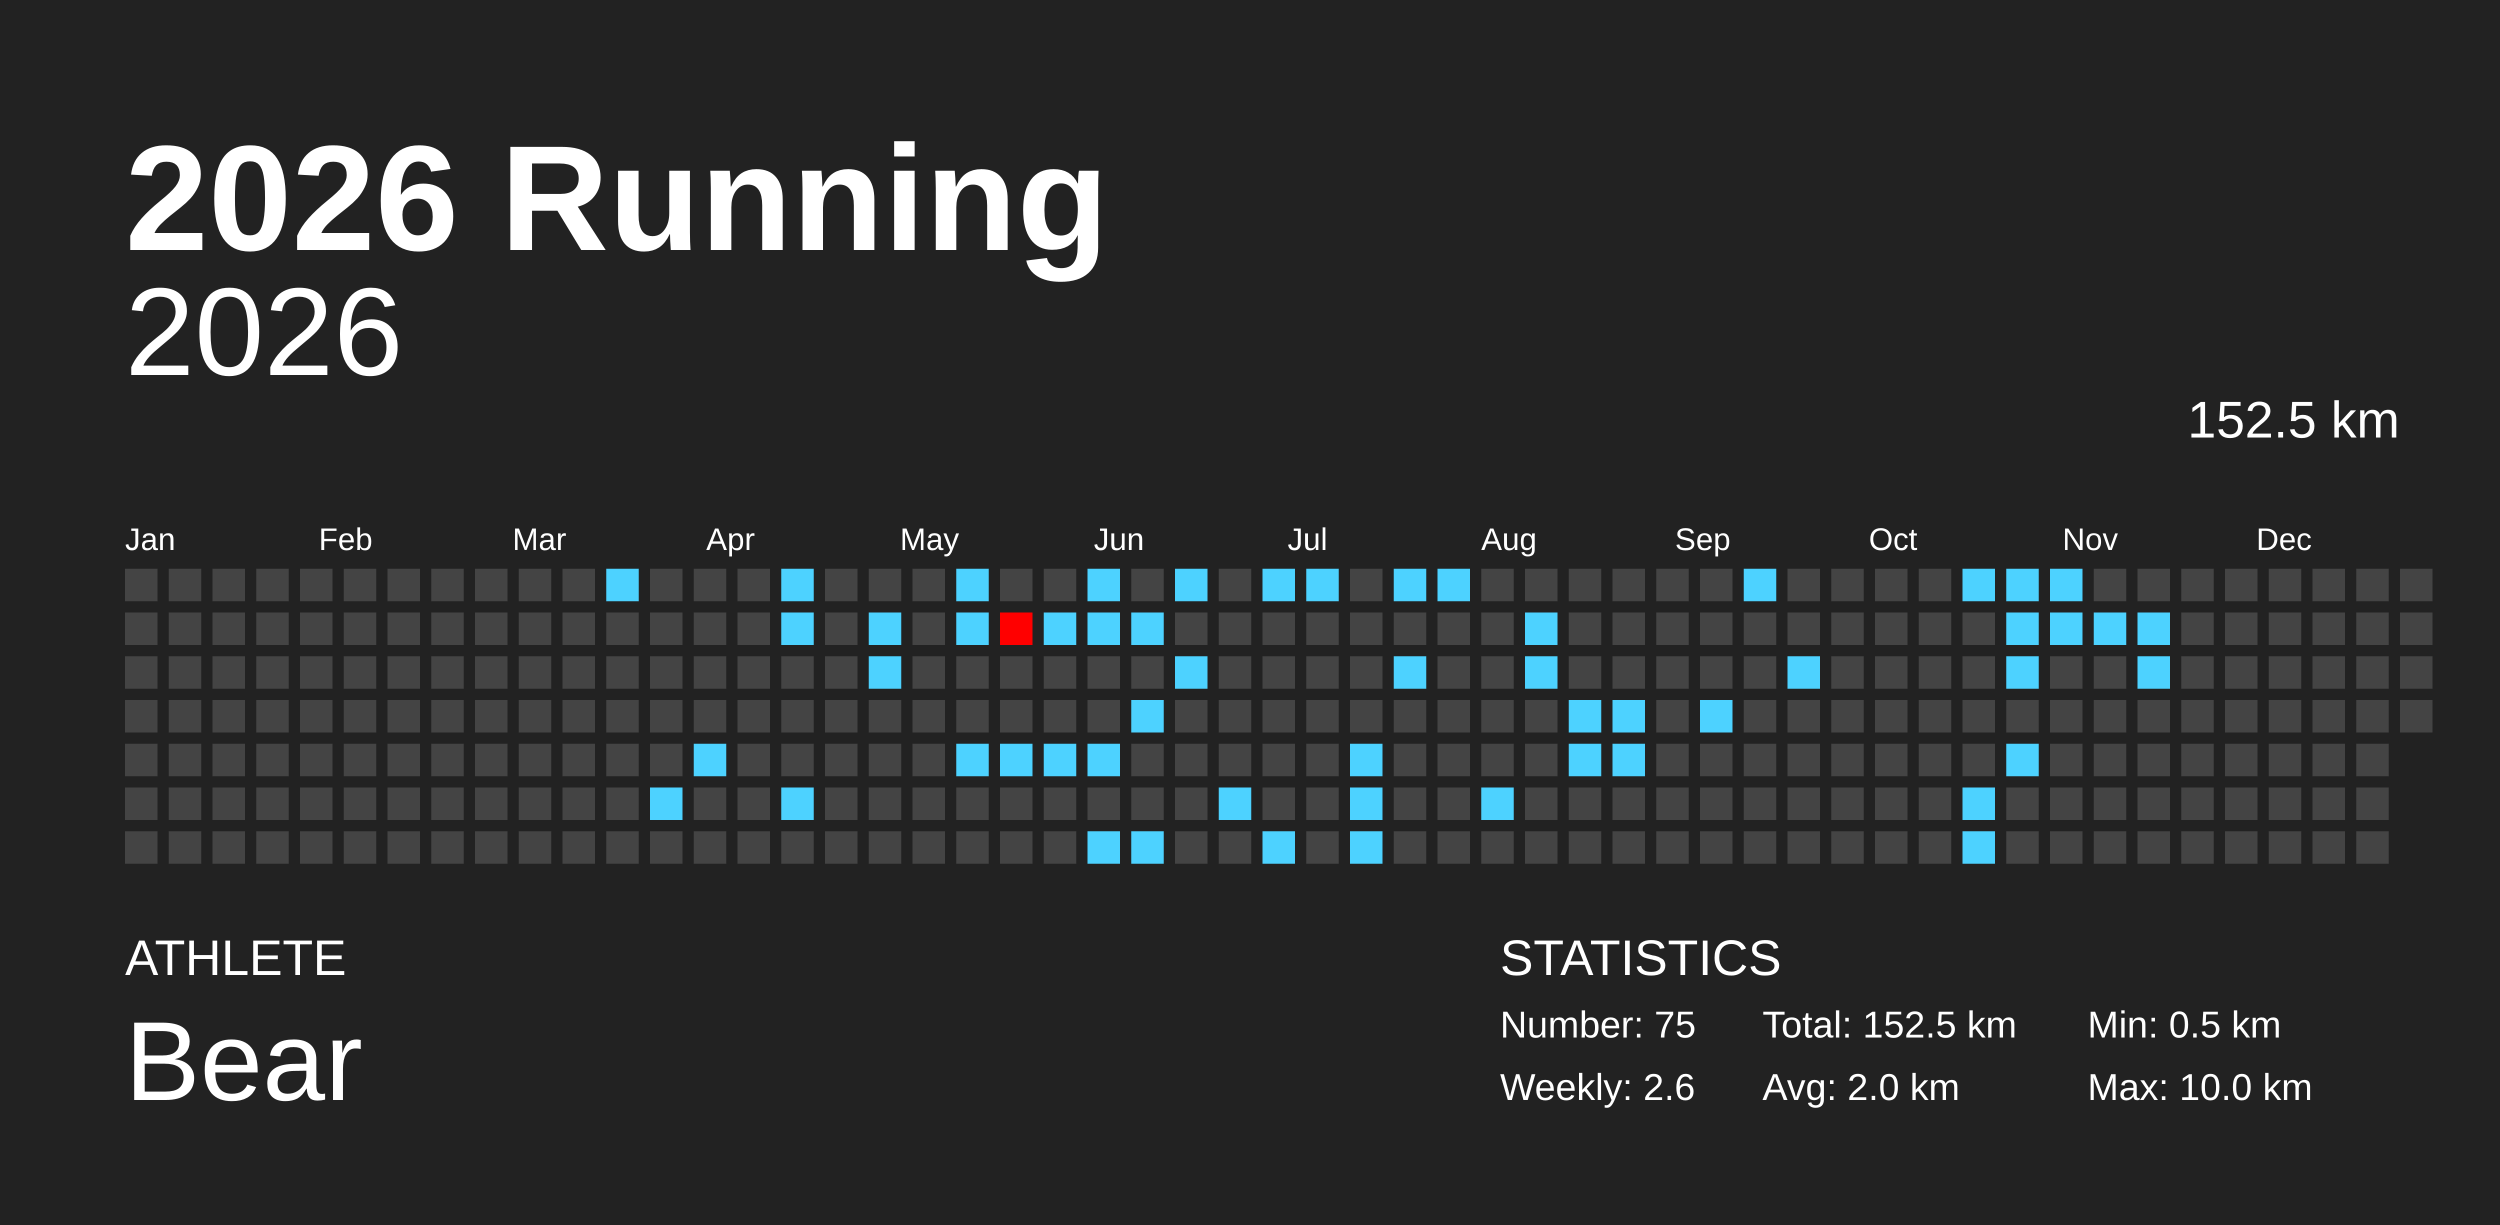
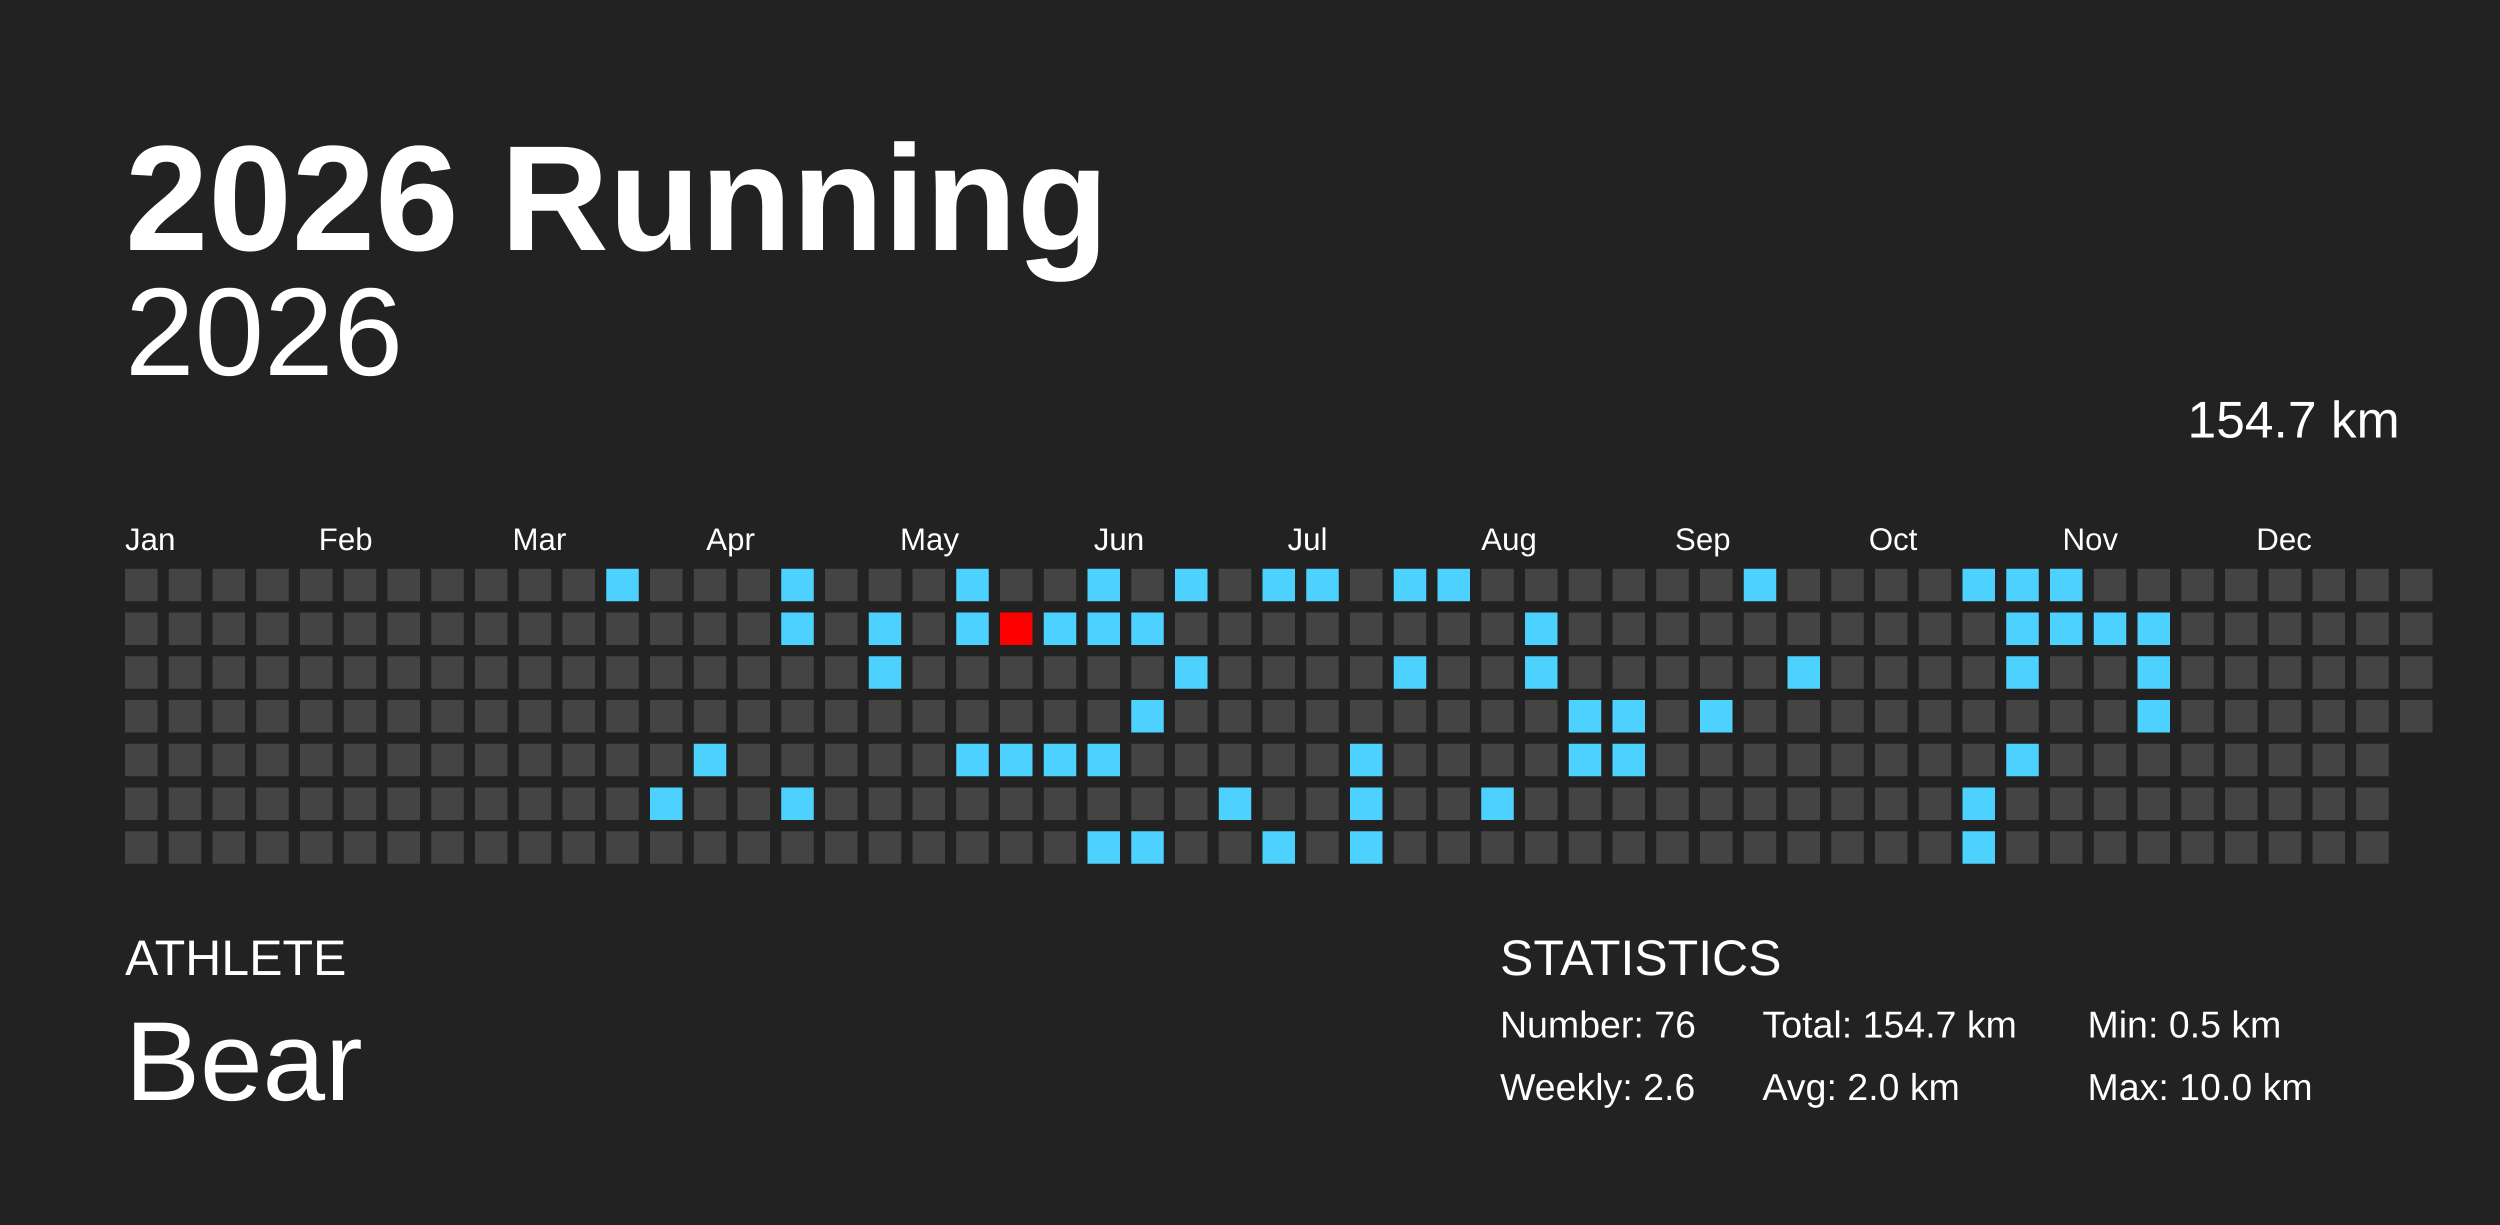
<svg xmlns="http://www.w3.org/2000/svg" baseProfile="full" height="98mm" version="1.1" viewBox="0,0,200,98" width="200mm">
  <defs />
  <rect fill="#222222" height="98" width="200" x="0" y="0" />
  <text fill="#FFFFFF" style="font-size:12px; font-family:Arial; font-weight:bold;" x="10" y="20">2026 Running</text>
  <text fill="#FFFFFF" style="font-size:4px; font-family:Arial" x="10" y="78">ATHLETE</text>
  <text fill="#FFFFFF" style="font-size:9px; font-family:Arial" x="10" y="88">Bear</text>
  <text fill="#FFFFFF" style="font-size:4px; font-family:Arial" x="120" y="78">STATISTICS</text>
-   <text fill="#FFFFFF" style="font-size:3px; font-family:Arial" x="120" y="83">Number: 75</text>
+   <text fill="#FFFFFF" style="font-size:3px; font-family:Arial" x="120" y="83">Number: 76</text>
  <text fill="#FFFFFF" style="font-size:3px; font-family:Arial" x="120" y="88">Weekly: 2.6</text>
-   <text fill="#FFFFFF" style="font-size:3px; font-family:Arial" x="141" y="83">Total: 152.5 km</text>
+   <text fill="#FFFFFF" style="font-size:3px; font-family:Arial" x="141" y="83">Total: 154.7 km</text>
  <text fill="#FFFFFF" style="font-size:3px; font-family:Arial" x="141" y="88">Avg: 2.0 km</text>
  <text fill="#FFFFFF" style="font-size:3px; font-family:Arial" x="167" y="83">Min: 0.5 km</text>
  <text fill="#FFFFFF" style="font-size:3px; font-family:Arial" x="167" y="88">Max: 10.0 km</text>
  <text alignment-baseline="hanging" fill="#FFFFFF" style="font-size:10.0px; font-family:Arial;" x="10" y="30">2026</text>
-   <text alignment-baseline="hanging" fill="#FFFFFF" style="font-size:4.125px; font-family:Arial;" x="175" y="35">152.5 km</text>
+   <text alignment-baseline="hanging" fill="#FFFFFF" style="font-size:4.125px; font-family:Arial;" x="175" y="35">154.7 km</text>
  <text fill="#FFFFFF" style="font-size:2.5px; font-family:Arial" x="10.0" y="44">Jan</text>
  <text fill="#FFFFFF" style="font-size:2.5px; font-family:Arial" x="25.5" y="44">Feb</text>
  <text fill="#FFFFFF" style="font-size:2.5px; font-family:Arial" x="41.0" y="44">Mar</text>
  <text fill="#FFFFFF" style="font-size:2.5px; font-family:Arial" x="56.5" y="44">Apr</text>
  <text fill="#FFFFFF" style="font-size:2.5px; font-family:Arial" x="72.0" y="44">May</text>
  <text fill="#FFFFFF" style="font-size:2.5px; font-family:Arial" x="87.5" y="44">Jun</text>
  <text fill="#FFFFFF" style="font-size:2.5px; font-family:Arial" x="103.0" y="44">Jul</text>
  <text fill="#FFFFFF" style="font-size:2.5px; font-family:Arial" x="118.5" y="44">Aug</text>
  <text fill="#FFFFFF" style="font-size:2.5px; font-family:Arial" x="134.0" y="44">Sep</text>
  <text fill="#FFFFFF" style="font-size:2.5px; font-family:Arial" x="149.5" y="44">Oct</text>
  <text fill="#FFFFFF" style="font-size:2.5px; font-family:Arial" x="165.0" y="44">Nov</text>
  <text fill="#FFFFFF" style="font-size:2.5px; font-family:Arial" x="180.5" y="44">Dec</text>
  <rect fill="#444444" height="2.6" width="2.6" x="10.0" y="45.5" />
  <rect fill="#444444" height="2.6" width="2.6" x="10.0" y="49.0" />
  <rect fill="#444444" height="2.6" width="2.6" x="10.0" y="52.5" />
  <rect fill="#444444" height="2.6" width="2.6" x="10.0" y="56.0" />
  <rect fill="#444444" height="2.6" width="2.6" x="10.0" y="59.5" />
  <rect fill="#444444" height="2.6" width="2.6" x="10.0" y="63.0" />
  <rect fill="#444444" height="2.6" width="2.6" x="10.0" y="66.5" />
  <rect fill="#444444" height="2.6" width="2.6" x="13.5" y="45.5" />
  <rect fill="#444444" height="2.6" width="2.6" x="13.5" y="49.0" />
  <rect fill="#444444" height="2.6" width="2.6" x="13.5" y="52.5" />
  <rect fill="#444444" height="2.6" width="2.6" x="13.5" y="56.0" />
  <rect fill="#444444" height="2.6" width="2.6" x="13.5" y="59.5" />
  <rect fill="#444444" height="2.6" width="2.6" x="13.5" y="63.0" />
  <rect fill="#444444" height="2.6" width="2.6" x="13.5" y="66.5" />
  <rect fill="#444444" height="2.6" width="2.6" x="17.0" y="45.5" />
  <rect fill="#444444" height="2.6" width="2.6" x="17.0" y="49.0" />
  <rect fill="#444444" height="2.6" width="2.6" x="17.0" y="52.5" />
  <rect fill="#444444" height="2.6" width="2.6" x="17.0" y="56.0" />
  <rect fill="#444444" height="2.6" width="2.6" x="17.0" y="59.5" />
  <rect fill="#444444" height="2.6" width="2.6" x="17.0" y="63.0" />
  <rect fill="#444444" height="2.6" width="2.6" x="17.0" y="66.5" />
  <rect fill="#444444" height="2.6" width="2.6" x="20.5" y="45.5" />
  <rect fill="#444444" height="2.6" width="2.6" x="20.5" y="49.0" />
  <rect fill="#444444" height="2.6" width="2.6" x="20.5" y="52.5" />
  <rect fill="#444444" height="2.6" width="2.6" x="20.5" y="56.0" />
  <rect fill="#444444" height="2.6" width="2.6" x="20.5" y="59.5" />
  <rect fill="#444444" height="2.6" width="2.6" x="20.5" y="63.0" />
  <rect fill="#444444" height="2.6" width="2.6" x="20.5" y="66.5" />
  <rect fill="#444444" height="2.6" width="2.6" x="24.0" y="45.5" />
  <rect fill="#444444" height="2.6" width="2.6" x="24.0" y="49.0" />
  <rect fill="#444444" height="2.6" width="2.6" x="24.0" y="52.5" />
  <rect fill="#444444" height="2.6" width="2.6" x="24.0" y="56.0" />
  <rect fill="#444444" height="2.6" width="2.6" x="24.0" y="59.5" />
  <rect fill="#444444" height="2.6" width="2.6" x="24.0" y="63.0" />
  <rect fill="#444444" height="2.6" width="2.6" x="24.0" y="66.5" />
  <rect fill="#444444" height="2.6" width="2.6" x="27.5" y="45.5" />
  <rect fill="#444444" height="2.6" width="2.6" x="27.5" y="49.0" />
  <rect fill="#444444" height="2.6" width="2.6" x="27.5" y="52.5" />
  <rect fill="#444444" height="2.6" width="2.6" x="27.5" y="56.0" />
  <rect fill="#444444" height="2.6" width="2.6" x="27.5" y="59.5" />
  <rect fill="#444444" height="2.6" width="2.6" x="27.5" y="63.0" />
  <rect fill="#444444" height="2.6" width="2.6" x="27.5" y="66.5" />
  <rect fill="#444444" height="2.6" width="2.6" x="31.0" y="45.5" />
  <rect fill="#444444" height="2.6" width="2.6" x="31.0" y="49.0" />
  <rect fill="#444444" height="2.6" width="2.6" x="31.0" y="52.5" />
  <rect fill="#444444" height="2.6" width="2.6" x="31.0" y="56.0" />
  <rect fill="#444444" height="2.6" width="2.6" x="31.0" y="59.5" />
  <rect fill="#444444" height="2.6" width="2.6" x="31.0" y="63.0" />
  <rect fill="#444444" height="2.6" width="2.6" x="31.0" y="66.5" />
  <rect fill="#444444" height="2.6" width="2.6" x="34.5" y="45.5" />
  <rect fill="#444444" height="2.6" width="2.6" x="34.5" y="49.0" />
  <rect fill="#444444" height="2.6" width="2.6" x="34.5" y="52.5" />
  <rect fill="#444444" height="2.6" width="2.6" x="34.5" y="56.0" />
  <rect fill="#444444" height="2.6" width="2.6" x="34.5" y="59.5" />
  <rect fill="#444444" height="2.6" width="2.6" x="34.5" y="63.0" />
  <rect fill="#444444" height="2.6" width="2.6" x="34.5" y="66.5" />
  <rect fill="#444444" height="2.6" width="2.6" x="38.0" y="45.5" />
  <rect fill="#444444" height="2.6" width="2.6" x="38.0" y="49.0" />
  <rect fill="#444444" height="2.6" width="2.6" x="38.0" y="52.5" />
  <rect fill="#444444" height="2.6" width="2.6" x="38.0" y="56.0" />
  <rect fill="#444444" height="2.6" width="2.6" x="38.0" y="59.5" />
  <rect fill="#444444" height="2.6" width="2.6" x="38.0" y="63.0" />
  <rect fill="#444444" height="2.6" width="2.6" x="38.0" y="66.5" />
  <rect fill="#444444" height="2.6" width="2.6" x="41.5" y="45.5" />
  <rect fill="#444444" height="2.6" width="2.6" x="41.5" y="49.0" />
  <rect fill="#444444" height="2.6" width="2.6" x="41.5" y="52.5" />
  <rect fill="#444444" height="2.6" width="2.6" x="41.5" y="56.0" />
  <rect fill="#444444" height="2.6" width="2.6" x="41.5" y="59.5" />
  <rect fill="#444444" height="2.6" width="2.6" x="41.5" y="63.0" />
  <rect fill="#444444" height="2.6" width="2.6" x="41.5" y="66.5" />
  <rect fill="#444444" height="2.6" width="2.6" x="45.0" y="45.5" />
  <rect fill="#444444" height="2.6" width="2.6" x="45.0" y="49.0" />
  <rect fill="#444444" height="2.6" width="2.6" x="45.0" y="52.5" />
  <rect fill="#444444" height="2.6" width="2.6" x="45.0" y="56.0" />
  <rect fill="#444444" height="2.6" width="2.6" x="45.0" y="59.5" />
  <rect fill="#444444" height="2.6" width="2.6" x="45.0" y="63.0" />
  <rect fill="#444444" height="2.6" width="2.6" x="45.0" y="66.5" />
  <rect fill="#4dd2ff" height="2.6" width="2.6" x="48.5" y="45.5" />
  <rect fill="#444444" height="2.6" width="2.6" x="48.5" y="49.0" />
  <rect fill="#444444" height="2.6" width="2.6" x="48.5" y="52.5" />
  <rect fill="#444444" height="2.6" width="2.6" x="48.5" y="56.0" />
  <rect fill="#444444" height="2.6" width="2.6" x="48.5" y="59.5" />
  <rect fill="#444444" height="2.6" width="2.6" x="48.5" y="63.0" />
  <rect fill="#444444" height="2.6" width="2.6" x="48.5" y="66.5" />
  <rect fill="#444444" height="2.6" width="2.6" x="52.0" y="45.5" />
  <rect fill="#444444" height="2.6" width="2.6" x="52.0" y="49.0" />
  <rect fill="#444444" height="2.6" width="2.6" x="52.0" y="52.5" />
  <rect fill="#444444" height="2.6" width="2.6" x="52.0" y="56.0" />
  <rect fill="#444444" height="2.6" width="2.6" x="52.0" y="59.5" />
  <rect fill="#4dd2ff" height="2.6" width="2.6" x="52.0" y="63.0" />
  <rect fill="#444444" height="2.6" width="2.6" x="52.0" y="66.5" />
  <rect fill="#444444" height="2.6" width="2.6" x="55.5" y="45.5" />
  <rect fill="#444444" height="2.6" width="2.6" x="55.5" y="49.0" />
  <rect fill="#444444" height="2.6" width="2.6" x="55.5" y="52.5" />
  <rect fill="#444444" height="2.6" width="2.6" x="55.5" y="56.0" />
  <rect fill="#4dd2ff" height="2.6" width="2.6" x="55.5" y="59.5" />
  <rect fill="#444444" height="2.6" width="2.6" x="55.5" y="63.0" />
  <rect fill="#444444" height="2.6" width="2.6" x="55.5" y="66.5" />
  <rect fill="#444444" height="2.6" width="2.6" x="59.0" y="45.5" />
  <rect fill="#444444" height="2.6" width="2.6" x="59.0" y="49.0" />
  <rect fill="#444444" height="2.6" width="2.6" x="59.0" y="52.5" />
  <rect fill="#444444" height="2.6" width="2.6" x="59.0" y="56.0" />
  <rect fill="#444444" height="2.6" width="2.6" x="59.0" y="59.5" />
  <rect fill="#444444" height="2.6" width="2.6" x="59.0" y="63.0" />
  <rect fill="#444444" height="2.6" width="2.6" x="59.0" y="66.5" />
  <rect fill="#4dd2ff" height="2.6" width="2.6" x="62.5" y="45.5" />
  <rect fill="#4dd2ff" height="2.6" width="2.6" x="62.5" y="49.0" />
  <rect fill="#444444" height="2.6" width="2.6" x="62.5" y="52.5" />
  <rect fill="#444444" height="2.6" width="2.6" x="62.5" y="56.0" />
  <rect fill="#444444" height="2.6" width="2.6" x="62.5" y="59.5" />
  <rect fill="#4dd2ff" height="2.6" width="2.6" x="62.5" y="63.0" />
  <rect fill="#444444" height="2.6" width="2.6" x="62.5" y="66.5" />
  <rect fill="#444444" height="2.6" width="2.6" x="66.0" y="45.5" />
  <rect fill="#444444" height="2.6" width="2.6" x="66.0" y="49.0" />
  <rect fill="#444444" height="2.6" width="2.6" x="66.0" y="52.5" />
  <rect fill="#444444" height="2.6" width="2.6" x="66.0" y="56.0" />
  <rect fill="#444444" height="2.6" width="2.6" x="66.0" y="59.5" />
  <rect fill="#444444" height="2.6" width="2.6" x="66.0" y="63.0" />
  <rect fill="#444444" height="2.6" width="2.6" x="66.0" y="66.5" />
  <rect fill="#444444" height="2.6" width="2.6" x="69.5" y="45.5" />
  <rect fill="#4dd2ff" height="2.6" width="2.6" x="69.5" y="49.0" />
  <rect fill="#4dd2ff" height="2.6" width="2.6" x="69.5" y="52.5" />
  <rect fill="#444444" height="2.6" width="2.6" x="69.5" y="56.0" />
  <rect fill="#444444" height="2.6" width="2.6" x="69.5" y="59.5" />
  <rect fill="#444444" height="2.6" width="2.6" x="69.5" y="63.0" />
  <rect fill="#444444" height="2.6" width="2.6" x="69.5" y="66.5" />
  <rect fill="#444444" height="2.6" width="2.6" x="73.0" y="45.5" />
  <rect fill="#444444" height="2.6" width="2.6" x="73.0" y="49.0" />
  <rect fill="#444444" height="2.6" width="2.6" x="73.0" y="52.5" />
  <rect fill="#444444" height="2.6" width="2.6" x="73.0" y="56.0" />
  <rect fill="#444444" height="2.6" width="2.6" x="73.0" y="59.5" />
  <rect fill="#444444" height="2.6" width="2.6" x="73.0" y="63.0" />
  <rect fill="#444444" height="2.6" width="2.6" x="73.0" y="66.5" />
  <rect fill="#4dd2ff" height="2.6" width="2.6" x="76.5" y="45.5" />
  <rect fill="#4dd2ff" height="2.6" width="2.6" x="76.5" y="49.0" />
  <rect fill="#444444" height="2.6" width="2.6" x="76.5" y="52.5" />
  <rect fill="#444444" height="2.6" width="2.6" x="76.5" y="56.0" />
  <rect fill="#4dd2ff" height="2.6" width="2.6" x="76.5" y="59.5" />
  <rect fill="#444444" height="2.6" width="2.6" x="76.5" y="63.0" />
  <rect fill="#444444" height="2.6" width="2.6" x="76.5" y="66.5" />
  <rect fill="#444444" height="2.6" width="2.6" x="80.0" y="45.5" />
  <rect fill="#ff0000" height="2.6" width="2.6" x="80.0" y="49.0" />
  <rect fill="#444444" height="2.6" width="2.6" x="80.0" y="52.5" />
  <rect fill="#444444" height="2.6" width="2.6" x="80.0" y="56.0" />
  <rect fill="#4dd2ff" height="2.6" width="2.6" x="80.0" y="59.5" />
  <rect fill="#444444" height="2.6" width="2.6" x="80.0" y="63.0" />
  <rect fill="#444444" height="2.6" width="2.6" x="80.0" y="66.5" />
  <rect fill="#444444" height="2.6" width="2.6" x="83.5" y="45.5" />
  <rect fill="#4dd2ff" height="2.6" width="2.6" x="83.5" y="49.0" />
  <rect fill="#444444" height="2.6" width="2.6" x="83.5" y="52.5" />
  <rect fill="#444444" height="2.6" width="2.6" x="83.5" y="56.0" />
  <rect fill="#4dd2ff" height="2.6" width="2.6" x="83.5" y="59.5" />
  <rect fill="#444444" height="2.6" width="2.6" x="83.5" y="63.0" />
  <rect fill="#444444" height="2.6" width="2.6" x="83.5" y="66.5" />
  <rect fill="#4dd2ff" height="2.6" width="2.6" x="87.0" y="45.5" />
  <rect fill="#4dd2ff" height="2.6" width="2.6" x="87.0" y="49.0" />
  <rect fill="#444444" height="2.6" width="2.6" x="87.0" y="52.5" />
  <rect fill="#444444" height="2.6" width="2.6" x="87.0" y="56.0" />
  <rect fill="#4dd2ff" height="2.6" width="2.6" x="87.0" y="59.5" />
  <rect fill="#444444" height="2.6" width="2.6" x="87.0" y="63.0" />
  <rect fill="#4dd2ff" height="2.6" width="2.6" x="87.0" y="66.5" />
  <rect fill="#444444" height="2.6" width="2.6" x="90.5" y="45.5" />
  <rect fill="#4dd2ff" height="2.6" width="2.6" x="90.5" y="49.0" />
  <rect fill="#444444" height="2.6" width="2.6" x="90.5" y="52.5" />
  <rect fill="#4dd2ff" height="2.6" width="2.6" x="90.5" y="56.0" />
  <rect fill="#444444" height="2.6" width="2.6" x="90.5" y="59.5" />
  <rect fill="#444444" height="2.6" width="2.6" x="90.5" y="63.0" />
  <rect fill="#4dd2ff" height="2.6" width="2.6" x="90.5" y="66.5" />
  <rect fill="#4dd2ff" height="2.6" width="2.6" x="94.0" y="45.5" />
  <rect fill="#444444" height="2.6" width="2.6" x="94.0" y="49.0" />
  <rect fill="#4dd2ff" height="2.6" width="2.6" x="94.0" y="52.5" />
  <rect fill="#444444" height="2.6" width="2.6" x="94.0" y="56.0" />
  <rect fill="#444444" height="2.6" width="2.6" x="94.0" y="59.5" />
  <rect fill="#444444" height="2.6" width="2.6" x="94.0" y="63.0" />
  <rect fill="#444444" height="2.6" width="2.6" x="94.0" y="66.5" />
  <rect fill="#444444" height="2.6" width="2.6" x="97.5" y="45.5" />
  <rect fill="#444444" height="2.6" width="2.6" x="97.5" y="49.0" />
  <rect fill="#444444" height="2.6" width="2.6" x="97.5" y="52.5" />
  <rect fill="#444444" height="2.6" width="2.6" x="97.5" y="56.0" />
  <rect fill="#444444" height="2.6" width="2.6" x="97.5" y="59.5" />
  <rect fill="#4dd2ff" height="2.6" width="2.6" x="97.5" y="63.0" />
  <rect fill="#444444" height="2.6" width="2.6" x="97.5" y="66.5" />
  <rect fill="#4dd2ff" height="2.6" width="2.6" x="101.0" y="45.5" />
  <rect fill="#444444" height="2.6" width="2.6" x="101.0" y="49.0" />
  <rect fill="#444444" height="2.6" width="2.6" x="101.0" y="52.5" />
  <rect fill="#444444" height="2.6" width="2.6" x="101.0" y="56.0" />
  <rect fill="#444444" height="2.6" width="2.6" x="101.0" y="59.5" />
  <rect fill="#444444" height="2.6" width="2.6" x="101.0" y="63.0" />
  <rect fill="#4dd2ff" height="2.6" width="2.6" x="101.0" y="66.5" />
  <rect fill="#4dd2ff" height="2.6" width="2.6" x="104.5" y="45.5" />
  <rect fill="#444444" height="2.6" width="2.6" x="104.5" y="49.0" />
  <rect fill="#444444" height="2.6" width="2.6" x="104.5" y="52.5" />
  <rect fill="#444444" height="2.6" width="2.6" x="104.5" y="56.0" />
  <rect fill="#444444" height="2.6" width="2.6" x="104.5" y="59.5" />
  <rect fill="#444444" height="2.6" width="2.6" x="104.5" y="63.0" />
  <rect fill="#444444" height="2.6" width="2.6" x="104.5" y="66.5" />
  <rect fill="#444444" height="2.6" width="2.6" x="108.0" y="45.5" />
  <rect fill="#444444" height="2.6" width="2.6" x="108.0" y="49.0" />
  <rect fill="#444444" height="2.6" width="2.6" x="108.0" y="52.5" />
  <rect fill="#444444" height="2.6" width="2.6" x="108.0" y="56.0" />
  <rect fill="#4dd2ff" height="2.6" width="2.6" x="108.0" y="59.5" />
  <rect fill="#4dd2ff" height="2.6" width="2.6" x="108.0" y="63.0" />
  <rect fill="#4dd2ff" height="2.6" width="2.6" x="108.0" y="66.5" />
  <rect fill="#4dd2ff" height="2.6" width="2.6" x="111.5" y="45.5" />
  <rect fill="#444444" height="2.6" width="2.6" x="111.5" y="49.0" />
  <rect fill="#4dd2ff" height="2.6" width="2.6" x="111.5" y="52.5" />
  <rect fill="#444444" height="2.6" width="2.6" x="111.5" y="56.0" />
  <rect fill="#444444" height="2.6" width="2.6" x="111.5" y="59.5" />
  <rect fill="#444444" height="2.6" width="2.6" x="111.5" y="63.0" />
  <rect fill="#444444" height="2.6" width="2.6" x="111.5" y="66.5" />
  <rect fill="#4dd2ff" height="2.6" width="2.6" x="115.0" y="45.5" />
  <rect fill="#444444" height="2.6" width="2.6" x="115.0" y="49.0" />
  <rect fill="#444444" height="2.6" width="2.6" x="115.0" y="52.5" />
  <rect fill="#444444" height="2.6" width="2.6" x="115.0" y="56.0" />
  <rect fill="#444444" height="2.6" width="2.6" x="115.0" y="59.5" />
  <rect fill="#444444" height="2.6" width="2.6" x="115.0" y="63.0" />
  <rect fill="#444444" height="2.6" width="2.6" x="115.0" y="66.5" />
  <rect fill="#444444" height="2.6" width="2.6" x="118.5" y="45.5" />
  <rect fill="#444444" height="2.6" width="2.6" x="118.5" y="49.0" />
  <rect fill="#444444" height="2.6" width="2.6" x="118.5" y="52.5" />
  <rect fill="#444444" height="2.6" width="2.6" x="118.5" y="56.0" />
  <rect fill="#444444" height="2.6" width="2.6" x="118.5" y="59.5" />
  <rect fill="#4dd2ff" height="2.6" width="2.6" x="118.5" y="63.0" />
  <rect fill="#444444" height="2.6" width="2.6" x="118.5" y="66.5" />
  <rect fill="#444444" height="2.6" width="2.6" x="122.0" y="45.5" />
  <rect fill="#4dd2ff" height="2.6" width="2.6" x="122.0" y="49.0" />
  <rect fill="#4dd2ff" height="2.6" width="2.6" x="122.0" y="52.5" />
  <rect fill="#444444" height="2.6" width="2.6" x="122.0" y="56.0" />
  <rect fill="#444444" height="2.6" width="2.6" x="122.0" y="59.5" />
  <rect fill="#444444" height="2.6" width="2.6" x="122.0" y="63.0" />
  <rect fill="#444444" height="2.6" width="2.6" x="122.0" y="66.5" />
  <rect fill="#444444" height="2.6" width="2.6" x="125.5" y="45.5" />
  <rect fill="#444444" height="2.6" width="2.6" x="125.5" y="49.0" />
  <rect fill="#444444" height="2.6" width="2.6" x="125.5" y="52.5" />
  <rect fill="#4dd2ff" height="2.6" width="2.6" x="125.5" y="56.0" />
  <rect fill="#4dd2ff" height="2.6" width="2.6" x="125.5" y="59.5" />
  <rect fill="#444444" height="2.6" width="2.6" x="125.5" y="63.0" />
  <rect fill="#444444" height="2.6" width="2.6" x="125.5" y="66.5" />
  <rect fill="#444444" height="2.6" width="2.6" x="129.0" y="45.5" />
  <rect fill="#444444" height="2.6" width="2.6" x="129.0" y="49.0" />
  <rect fill="#444444" height="2.6" width="2.6" x="129.0" y="52.5" />
  <rect fill="#4dd2ff" height="2.6" width="2.6" x="129.0" y="56.0" />
  <rect fill="#4dd2ff" height="2.6" width="2.6" x="129.0" y="59.5" />
  <rect fill="#444444" height="2.6" width="2.6" x="129.0" y="63.0" />
  <rect fill="#444444" height="2.6" width="2.6" x="129.0" y="66.5" />
  <rect fill="#444444" height="2.6" width="2.6" x="132.5" y="45.5" />
  <rect fill="#444444" height="2.6" width="2.6" x="132.5" y="49.0" />
  <rect fill="#444444" height="2.6" width="2.6" x="132.5" y="52.5" />
  <rect fill="#444444" height="2.6" width="2.6" x="132.5" y="56.0" />
  <rect fill="#444444" height="2.6" width="2.6" x="132.5" y="59.5" />
  <rect fill="#444444" height="2.6" width="2.6" x="132.5" y="63.0" />
  <rect fill="#444444" height="2.6" width="2.6" x="132.5" y="66.5" />
  <rect fill="#444444" height="2.6" width="2.6" x="136.0" y="45.5" />
  <rect fill="#444444" height="2.6" width="2.6" x="136.0" y="49.0" />
  <rect fill="#444444" height="2.6" width="2.6" x="136.0" y="52.5" />
  <rect fill="#4dd2ff" height="2.6" width="2.6" x="136.0" y="56.0" />
  <rect fill="#444444" height="2.6" width="2.6" x="136.0" y="59.5" />
  <rect fill="#444444" height="2.6" width="2.6" x="136.0" y="63.0" />
  <rect fill="#444444" height="2.6" width="2.6" x="136.0" y="66.5" />
  <rect fill="#4dd2ff" height="2.6" width="2.6" x="139.5" y="45.5" />
  <rect fill="#444444" height="2.6" width="2.6" x="139.5" y="49.0" />
  <rect fill="#444444" height="2.6" width="2.6" x="139.5" y="52.5" />
  <rect fill="#444444" height="2.6" width="2.6" x="139.5" y="56.0" />
  <rect fill="#444444" height="2.6" width="2.6" x="139.5" y="59.5" />
  <rect fill="#444444" height="2.6" width="2.6" x="139.5" y="63.0" />
  <rect fill="#444444" height="2.6" width="2.6" x="139.5" y="66.5" />
  <rect fill="#444444" height="2.6" width="2.6" x="143.0" y="45.5" />
  <rect fill="#444444" height="2.6" width="2.6" x="143.0" y="49.0" />
  <rect fill="#4dd2ff" height="2.6" width="2.6" x="143.0" y="52.5" />
  <rect fill="#444444" height="2.6" width="2.6" x="143.0" y="56.0" />
  <rect fill="#444444" height="2.6" width="2.6" x="143.0" y="59.5" />
  <rect fill="#444444" height="2.6" width="2.6" x="143.0" y="63.0" />
  <rect fill="#444444" height="2.6" width="2.6" x="143.0" y="66.5" />
  <rect fill="#444444" height="2.6" width="2.6" x="146.5" y="45.5" />
  <rect fill="#444444" height="2.6" width="2.6" x="146.5" y="49.0" />
  <rect fill="#444444" height="2.6" width="2.6" x="146.5" y="52.5" />
  <rect fill="#444444" height="2.6" width="2.6" x="146.5" y="56.0" />
  <rect fill="#444444" height="2.6" width="2.6" x="146.5" y="59.5" />
  <rect fill="#444444" height="2.6" width="2.6" x="146.5" y="63.0" />
  <rect fill="#444444" height="2.6" width="2.6" x="146.5" y="66.5" />
  <rect fill="#444444" height="2.6" width="2.6" x="150.0" y="45.5" />
  <rect fill="#444444" height="2.6" width="2.6" x="150.0" y="49.0" />
  <rect fill="#444444" height="2.6" width="2.6" x="150.0" y="52.5" />
  <rect fill="#444444" height="2.6" width="2.6" x="150.0" y="56.0" />
  <rect fill="#444444" height="2.6" width="2.6" x="150.0" y="59.5" />
  <rect fill="#444444" height="2.6" width="2.6" x="150.0" y="63.0" />
  <rect fill="#444444" height="2.6" width="2.6" x="150.0" y="66.5" />
  <rect fill="#444444" height="2.6" width="2.6" x="153.5" y="45.5" />
  <rect fill="#444444" height="2.6" width="2.6" x="153.5" y="49.0" />
  <rect fill="#444444" height="2.6" width="2.6" x="153.5" y="52.5" />
  <rect fill="#444444" height="2.6" width="2.6" x="153.5" y="56.0" />
  <rect fill="#444444" height="2.6" width="2.6" x="153.5" y="59.5" />
  <rect fill="#444444" height="2.6" width="2.6" x="153.5" y="63.0" />
  <rect fill="#444444" height="2.6" width="2.6" x="153.5" y="66.5" />
  <rect fill="#4dd2ff" height="2.6" width="2.6" x="157.0" y="45.5" />
  <rect fill="#444444" height="2.6" width="2.6" x="157.0" y="49.0" />
  <rect fill="#444444" height="2.6" width="2.6" x="157.0" y="52.5" />
  <rect fill="#444444" height="2.6" width="2.6" x="157.0" y="56.0" />
  <rect fill="#444444" height="2.6" width="2.6" x="157.0" y="59.5" />
  <rect fill="#4dd2ff" height="2.6" width="2.6" x="157.0" y="63.0" />
  <rect fill="#4dd2ff" height="2.6" width="2.6" x="157.0" y="66.5" />
  <rect fill="#4dd2ff" height="2.6" width="2.6" x="160.5" y="45.5" />
  <rect fill="#4dd2ff" height="2.6" width="2.6" x="160.5" y="49.0" />
  <rect fill="#4dd2ff" height="2.6" width="2.6" x="160.5" y="52.5" />
  <rect fill="#444444" height="2.6" width="2.6" x="160.5" y="56.0" />
  <rect fill="#4dd2ff" height="2.6" width="2.6" x="160.5" y="59.5" />
  <rect fill="#444444" height="2.6" width="2.6" x="160.5" y="63.0" />
  <rect fill="#444444" height="2.6" width="2.6" x="160.5" y="66.5" />
  <rect fill="#4dd2ff" height="2.6" width="2.6" x="164.0" y="45.5" />
  <rect fill="#4dd2ff" height="2.6" width="2.6" x="164.0" y="49.0" />
  <rect fill="#444444" height="2.6" width="2.6" x="164.0" y="52.5" />
  <rect fill="#444444" height="2.6" width="2.6" x="164.0" y="56.0" />
  <rect fill="#444444" height="2.6" width="2.6" x="164.0" y="59.5" />
  <rect fill="#444444" height="2.6" width="2.6" x="164.0" y="63.0" />
  <rect fill="#444444" height="2.6" width="2.6" x="164.0" y="66.5" />
  <rect fill="#444444" height="2.6" width="2.6" x="167.5" y="45.5" />
  <rect fill="#4dd2ff" height="2.6" width="2.6" x="167.5" y="49.0" />
  <rect fill="#444444" height="2.6" width="2.6" x="167.5" y="52.5" />
  <rect fill="#444444" height="2.6" width="2.6" x="167.5" y="56.0" />
  <rect fill="#444444" height="2.6" width="2.6" x="167.5" y="59.5" />
  <rect fill="#444444" height="2.6" width="2.6" x="167.5" y="63.0" />
  <rect fill="#444444" height="2.6" width="2.6" x="167.5" y="66.5" />
  <rect fill="#444444" height="2.6" width="2.6" x="171.0" y="45.5" />
  <rect fill="#4dd2ff" height="2.6" width="2.6" x="171.0" y="49.0" />
  <rect fill="#4dd2ff" height="2.6" width="2.6" x="171.0" y="52.5" />
-   <rect fill="#444444" height="2.6" width="2.6" x="171.0" y="56.0" />
+   <rect fill="#4dd2ff" height="2.6" width="2.6" x="171.0" y="56.0" />
  <rect fill="#444444" height="2.6" width="2.6" x="171.0" y="59.5" />
  <rect fill="#444444" height="2.6" width="2.6" x="171.0" y="63.0" />
  <rect fill="#444444" height="2.6" width="2.6" x="171.0" y="66.5" />
  <rect fill="#444444" height="2.6" width="2.6" x="174.5" y="45.5" />
  <rect fill="#444444" height="2.6" width="2.6" x="174.5" y="49.0" />
  <rect fill="#444444" height="2.6" width="2.6" x="174.5" y="52.5" />
  <rect fill="#444444" height="2.6" width="2.6" x="174.5" y="56.0" />
  <rect fill="#444444" height="2.6" width="2.6" x="174.5" y="59.5" />
  <rect fill="#444444" height="2.6" width="2.6" x="174.5" y="63.0" />
  <rect fill="#444444" height="2.6" width="2.6" x="174.5" y="66.5" />
  <rect fill="#444444" height="2.6" width="2.6" x="178.0" y="45.5" />
  <rect fill="#444444" height="2.6" width="2.6" x="178.0" y="49.0" />
  <rect fill="#444444" height="2.6" width="2.6" x="178.0" y="52.5" />
  <rect fill="#444444" height="2.6" width="2.6" x="178.0" y="56.0" />
  <rect fill="#444444" height="2.6" width="2.6" x="178.0" y="59.5" />
  <rect fill="#444444" height="2.6" width="2.6" x="178.0" y="63.0" />
  <rect fill="#444444" height="2.6" width="2.6" x="178.0" y="66.5" />
  <rect fill="#444444" height="2.6" width="2.6" x="181.5" y="45.5" />
  <rect fill="#444444" height="2.6" width="2.6" x="181.5" y="49.0" />
  <rect fill="#444444" height="2.6" width="2.6" x="181.5" y="52.5" />
  <rect fill="#444444" height="2.6" width="2.6" x="181.5" y="56.0" />
  <rect fill="#444444" height="2.6" width="2.6" x="181.5" y="59.5" />
  <rect fill="#444444" height="2.6" width="2.6" x="181.5" y="63.0" />
  <rect fill="#444444" height="2.6" width="2.6" x="181.5" y="66.5" />
  <rect fill="#444444" height="2.6" width="2.6" x="185.0" y="45.5" />
  <rect fill="#444444" height="2.6" width="2.6" x="185.0" y="49.0" />
  <rect fill="#444444" height="2.6" width="2.6" x="185.0" y="52.5" />
  <rect fill="#444444" height="2.6" width="2.6" x="185.0" y="56.0" />
  <rect fill="#444444" height="2.6" width="2.6" x="185.0" y="59.5" />
  <rect fill="#444444" height="2.6" width="2.6" x="185.0" y="63.0" />
  <rect fill="#444444" height="2.6" width="2.6" x="185.0" y="66.5" />
  <rect fill="#444444" height="2.6" width="2.6" x="188.5" y="45.5" />
  <rect fill="#444444" height="2.6" width="2.6" x="188.5" y="49.0" />
  <rect fill="#444444" height="2.6" width="2.6" x="188.5" y="52.5" />
  <rect fill="#444444" height="2.6" width="2.6" x="188.5" y="56.0" />
  <rect fill="#444444" height="2.6" width="2.6" x="188.5" y="59.5" />
  <rect fill="#444444" height="2.6" width="2.6" x="188.5" y="63.0" />
  <rect fill="#444444" height="2.6" width="2.6" x="188.5" y="66.5" />
  <rect fill="#444444" height="2.6" width="2.6" x="192.0" y="45.5" />
  <rect fill="#444444" height="2.6" width="2.6" x="192.0" y="49.0" />
  <rect fill="#444444" height="2.6" width="2.6" x="192.0" y="52.5" />
  <rect fill="#444444" height="2.6" width="2.6" x="192.0" y="56.0" />
</svg>
